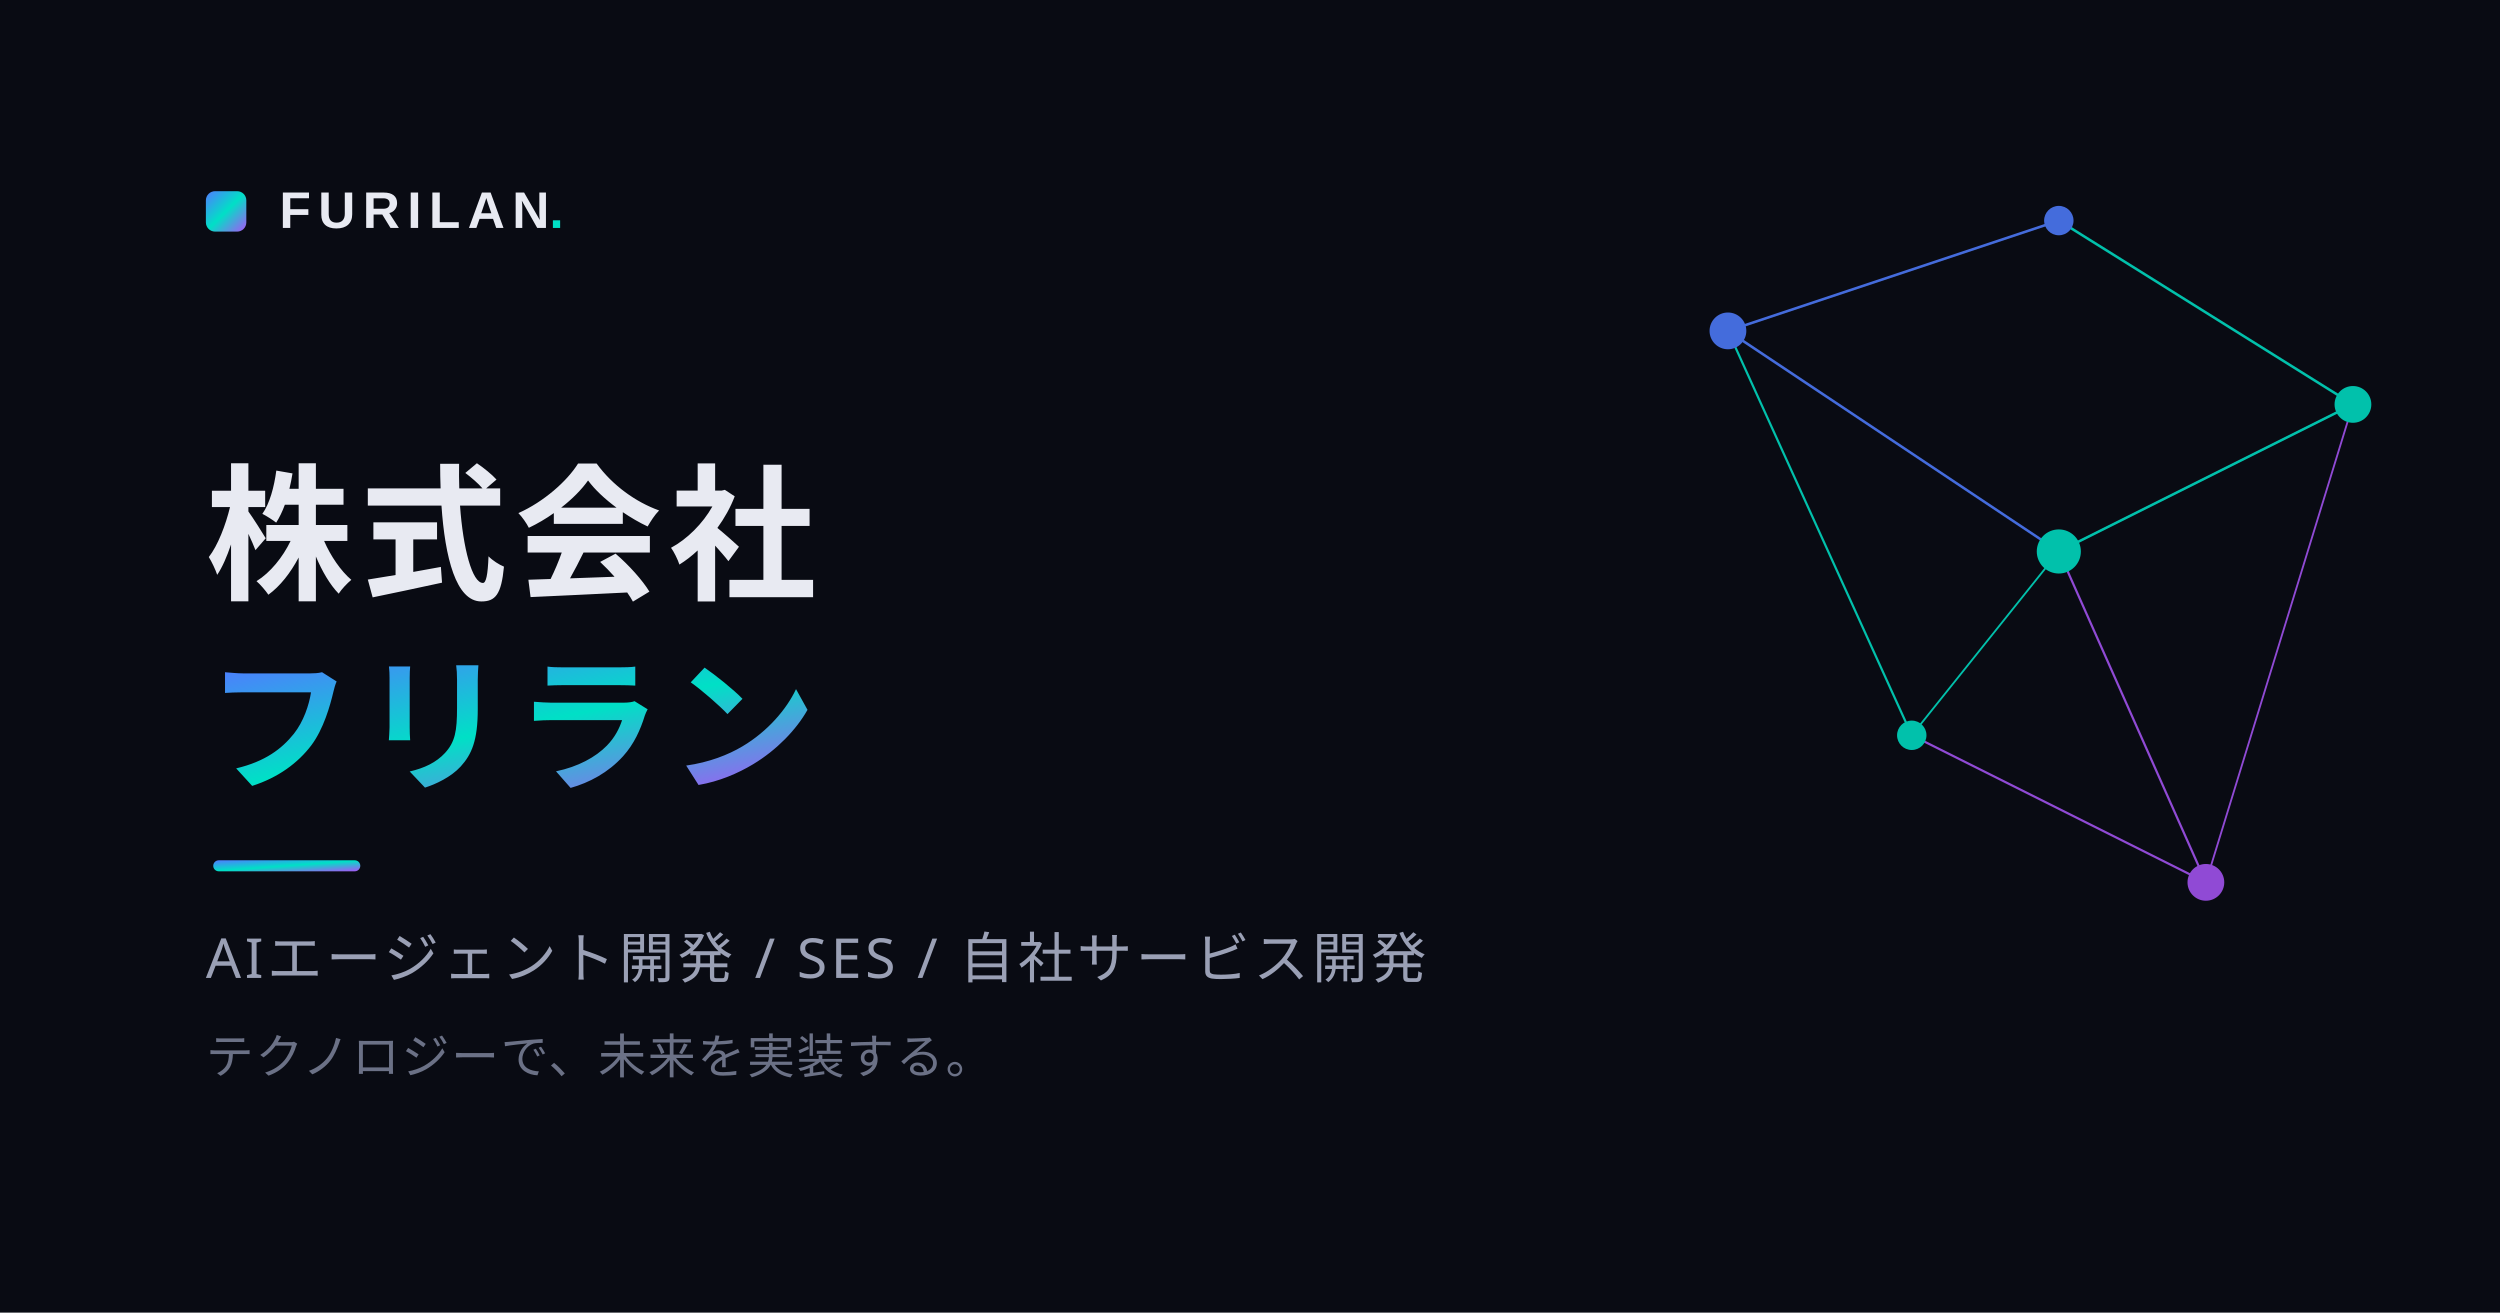
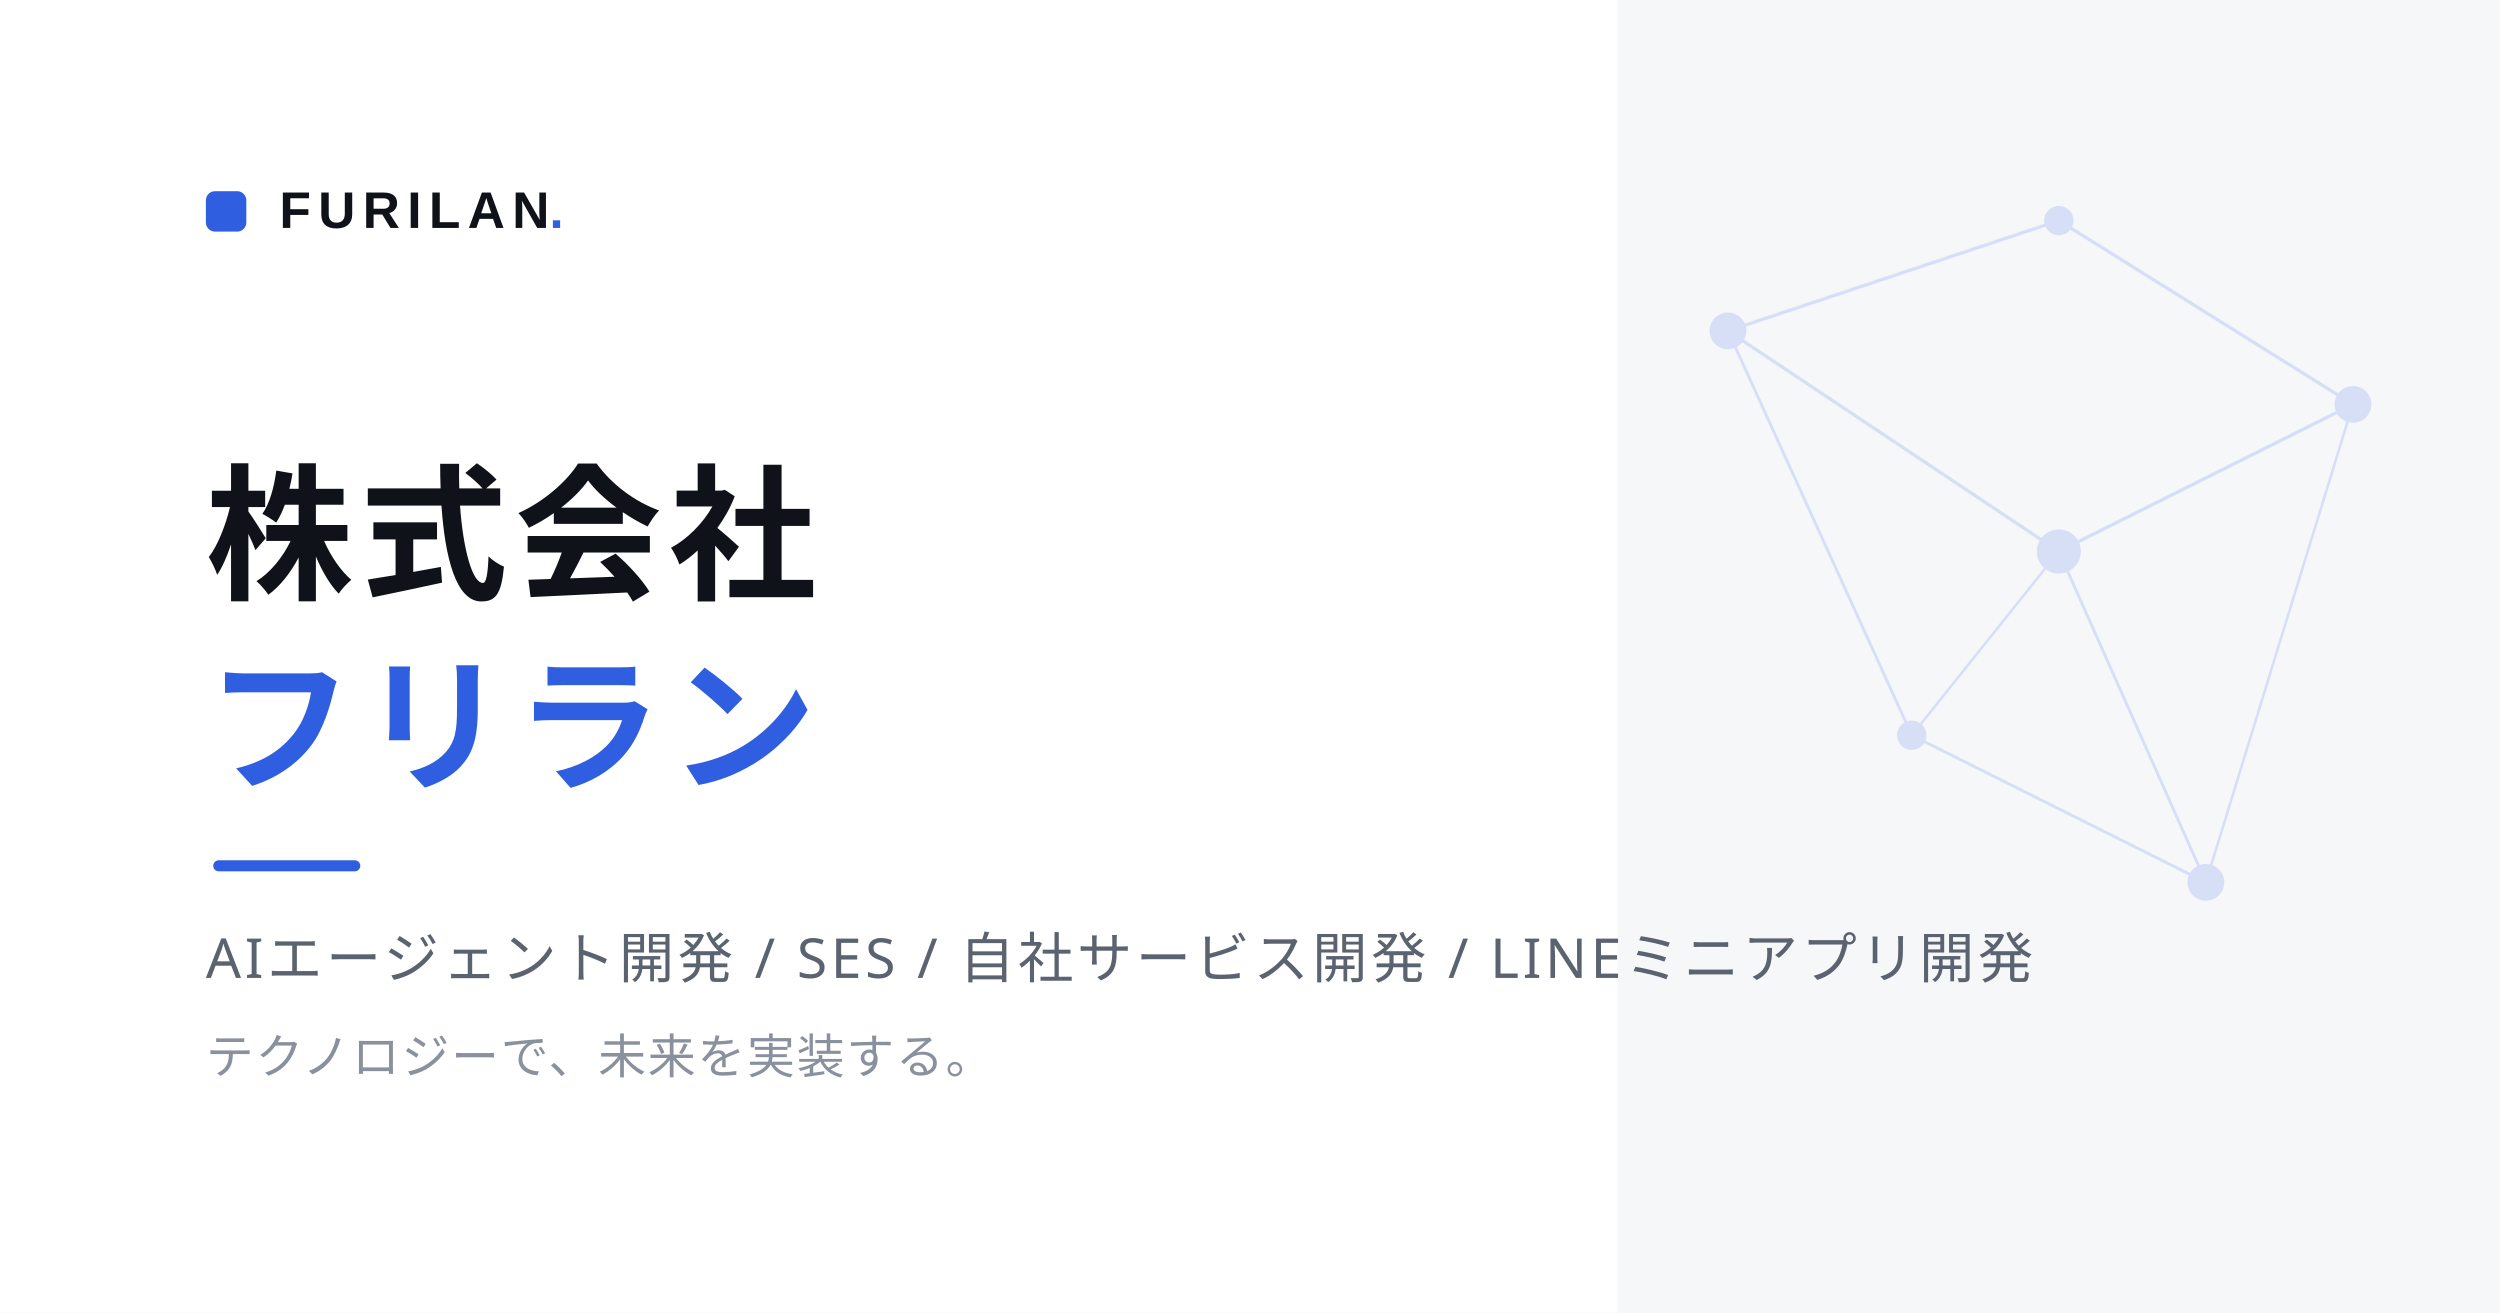
<svg xmlns="http://www.w3.org/2000/svg" width="1200" height="630" viewBox="0 0 680 357">
-   <defs>
-     <linearGradient id="gB" x1="0" y1="0" x2="1" y2="1">
-       <stop offset="0" stop-color="#4f7cff" />
-       <stop offset="0.5" stop-color="#00e0c6" />
-       <stop offset="1" stop-color="#a855f7" />
-     </linearGradient>
-   </defs>
-   <rect width="680" height="357" fill="#0b0d17" />
-   <rect width="680" height="357" fill="#06070d" opacity="0.4" />
-   <g opacity="0.85">
-     <line x1="470" y1="90" x2="560" y2="60" stroke="#4f7cff" stroke-width="0.7" />
-     <line x1="470" y1="90" x2="560" y2="150" stroke="#4f7cff" stroke-width="0.7" />
-     <line x1="470" y1="90" x2="520" y2="200" stroke="#00e0c6" stroke-width="0.6" />
-     <line x1="560" y1="60" x2="640" y2="110" stroke="#00e0c6" stroke-width="0.7" />
-     <line x1="560" y1="150" x2="640" y2="110" stroke="#00e0c6" stroke-width="0.7" />
-     <line x1="560" y1="150" x2="600" y2="240" stroke="#a855f7" stroke-width="0.6" />
-     <line x1="520" y1="200" x2="600" y2="240" stroke="#a855f7" stroke-width="0.6" />
-     <line x1="640" y1="110" x2="600" y2="240" stroke="#a855f7" stroke-width="0.5" />
-     <line x1="520" y1="200" x2="560" y2="150" stroke="#00e0c6" stroke-width="0.5" />
-     <circle cx="470" cy="90" r="5" fill="#4f7cff" />
-     <circle cx="560" cy="60" r="4" fill="#4f7cff" />
-     <circle cx="560" cy="150" r="6" fill="#00e0c6" />
-     <circle cx="520" cy="200" r="4" fill="#00e0c6" />
-     <circle cx="640" cy="110" r="5" fill="#00e0c6" />
-     <circle cx="600" cy="240" r="5" fill="#a855f7" />
+   <rect width="680" height="357" fill="#ffffff" />
+   <rect x="0" y="0" width="680" height="357" fill="#f6f7f9" />
+   <rect x="0" y="0" width="440" height="357" fill="#ffffff" />
+   <g opacity="0.16">
+     <line x1="470" y1="90" x2="560" y2="60" stroke="#2f5fe0" stroke-width="0.9" />
+     <line x1="470" y1="90" x2="560" y2="150" stroke="#2f5fe0" stroke-width="0.9" />
+     <line x1="470" y1="90" x2="520" y2="200" stroke="#2f5fe0" stroke-width="0.8" />
+     <line x1="560" y1="60" x2="640" y2="110" stroke="#2f5fe0" stroke-width="0.9" />
+     <line x1="560" y1="150" x2="640" y2="110" stroke="#2f5fe0" stroke-width="0.9" />
+     <line x1="560" y1="150" x2="600" y2="240" stroke="#2f5fe0" stroke-width="0.8" />
+     <line x1="520" y1="200" x2="600" y2="240" stroke="#2f5fe0" stroke-width="0.8" />
+     <line x1="640" y1="110" x2="600" y2="240" stroke="#2f5fe0" stroke-width="0.7" />
+     <line x1="520" y1="200" x2="560" y2="150" stroke="#2f5fe0" stroke-width="0.7" />
+     <circle cx="470" cy="90" r="5" fill="#2f5fe0" />
+     <circle cx="560" cy="60" r="4" fill="#2f5fe0" />
+     <circle cx="560" cy="150" r="6" fill="#2f5fe0" />
+     <circle cx="520" cy="200" r="4" fill="#2f5fe0" />
+     <circle cx="640" cy="110" r="5" fill="#2f5fe0" />
+     <circle cx="600" cy="240" r="5" fill="#2f5fe0" />
  </g>
  <g transform="translate(56,52)">
-     <rect x="0" y="0" width="11" height="11" rx="2.5" fill="url(#gB)" />
-     <text x="20" y="10" font-family="'Segoe UI','Yu Gothic UI',Arial,sans-serif" font-size="14" font-weight="700" letter-spacing="2" fill="#e8eaf2">FURILAN<tspan fill="#00e0c6">.</tspan>
+     <rect x="0" y="0" width="11" height="11" rx="2.5" fill="#2f5fe0" />
+     <text x="20" y="10" font-family="'Segoe UI','Yu Gothic UI',Arial,sans-serif" font-size="14" font-weight="700" letter-spacing="2" fill="#0f1219">FURILAN<tspan fill="#2f5fe0">.</tspan>
    </text>
  </g>
-   <text x="56" y="160" font-family="'Yu Gothic UI','Yu Gothic','Meiryo','Noto Sans JP',sans-serif" font-size="40" font-weight="900" letter-spacing="2" fill="#e8eaf2">株式会社</text>
-   <text x="56" y="212" font-family="'Yu Gothic UI','Yu Gothic','Meiryo','Noto Sans JP',sans-serif" font-size="40" font-weight="900" letter-spacing="2" fill="url(#gB)">フリラン</text>
-   <rect x="58" y="234" width="40" height="3" rx="1.5" fill="url(#gB)" />
-   <text x="56" y="266" font-family="'Yu Gothic UI','Yu Gothic','Meiryo','Noto Sans JP',sans-serif" font-size="15" font-weight="500" letter-spacing="1" fill="#9aa0b5">AIエージェント開発 / SES / 自社サービス開発</text>
-   <text x="56" y="292" font-family="'Yu Gothic UI','Yu Gothic','Meiryo','Noto Sans JP',sans-serif" font-size="13" font-weight="400" letter-spacing="0.5" fill="#6b7186">テクノロジーで、未来を実装する。</text>
+   <text x="56" y="160" font-family="'Yu Gothic UI','Yu Gothic','Meiryo','Noto Sans JP',sans-serif" font-size="40" font-weight="700" letter-spacing="2" fill="#0f1219">株式会社</text>
+   <text x="56" y="212" font-family="'Yu Gothic UI','Yu Gothic','Meiryo','Noto Sans JP',sans-serif" font-size="40" font-weight="700" letter-spacing="2" fill="#2f5fe0">フリラン</text>
+   <rect x="58" y="234" width="40" height="3" rx="1.5" fill="#2f5fe0" />
+   <text x="56" y="266" font-family="'Yu Gothic UI','Yu Gothic','Meiryo','Noto Sans JP',sans-serif" font-size="15" font-weight="500" letter-spacing="1" fill="#5c6370">AIエージェント開発 / SES / 自社サービス開発 / LINEミニアプリ開発</text>
+   <text x="56" y="292" font-family="'Yu Gothic UI','Yu Gothic','Meiryo','Noto Sans JP',sans-serif" font-size="13" font-weight="400" letter-spacing="0.5" fill="#8a919e">テクノロジーで、未来を実装する。</text>
</svg>
